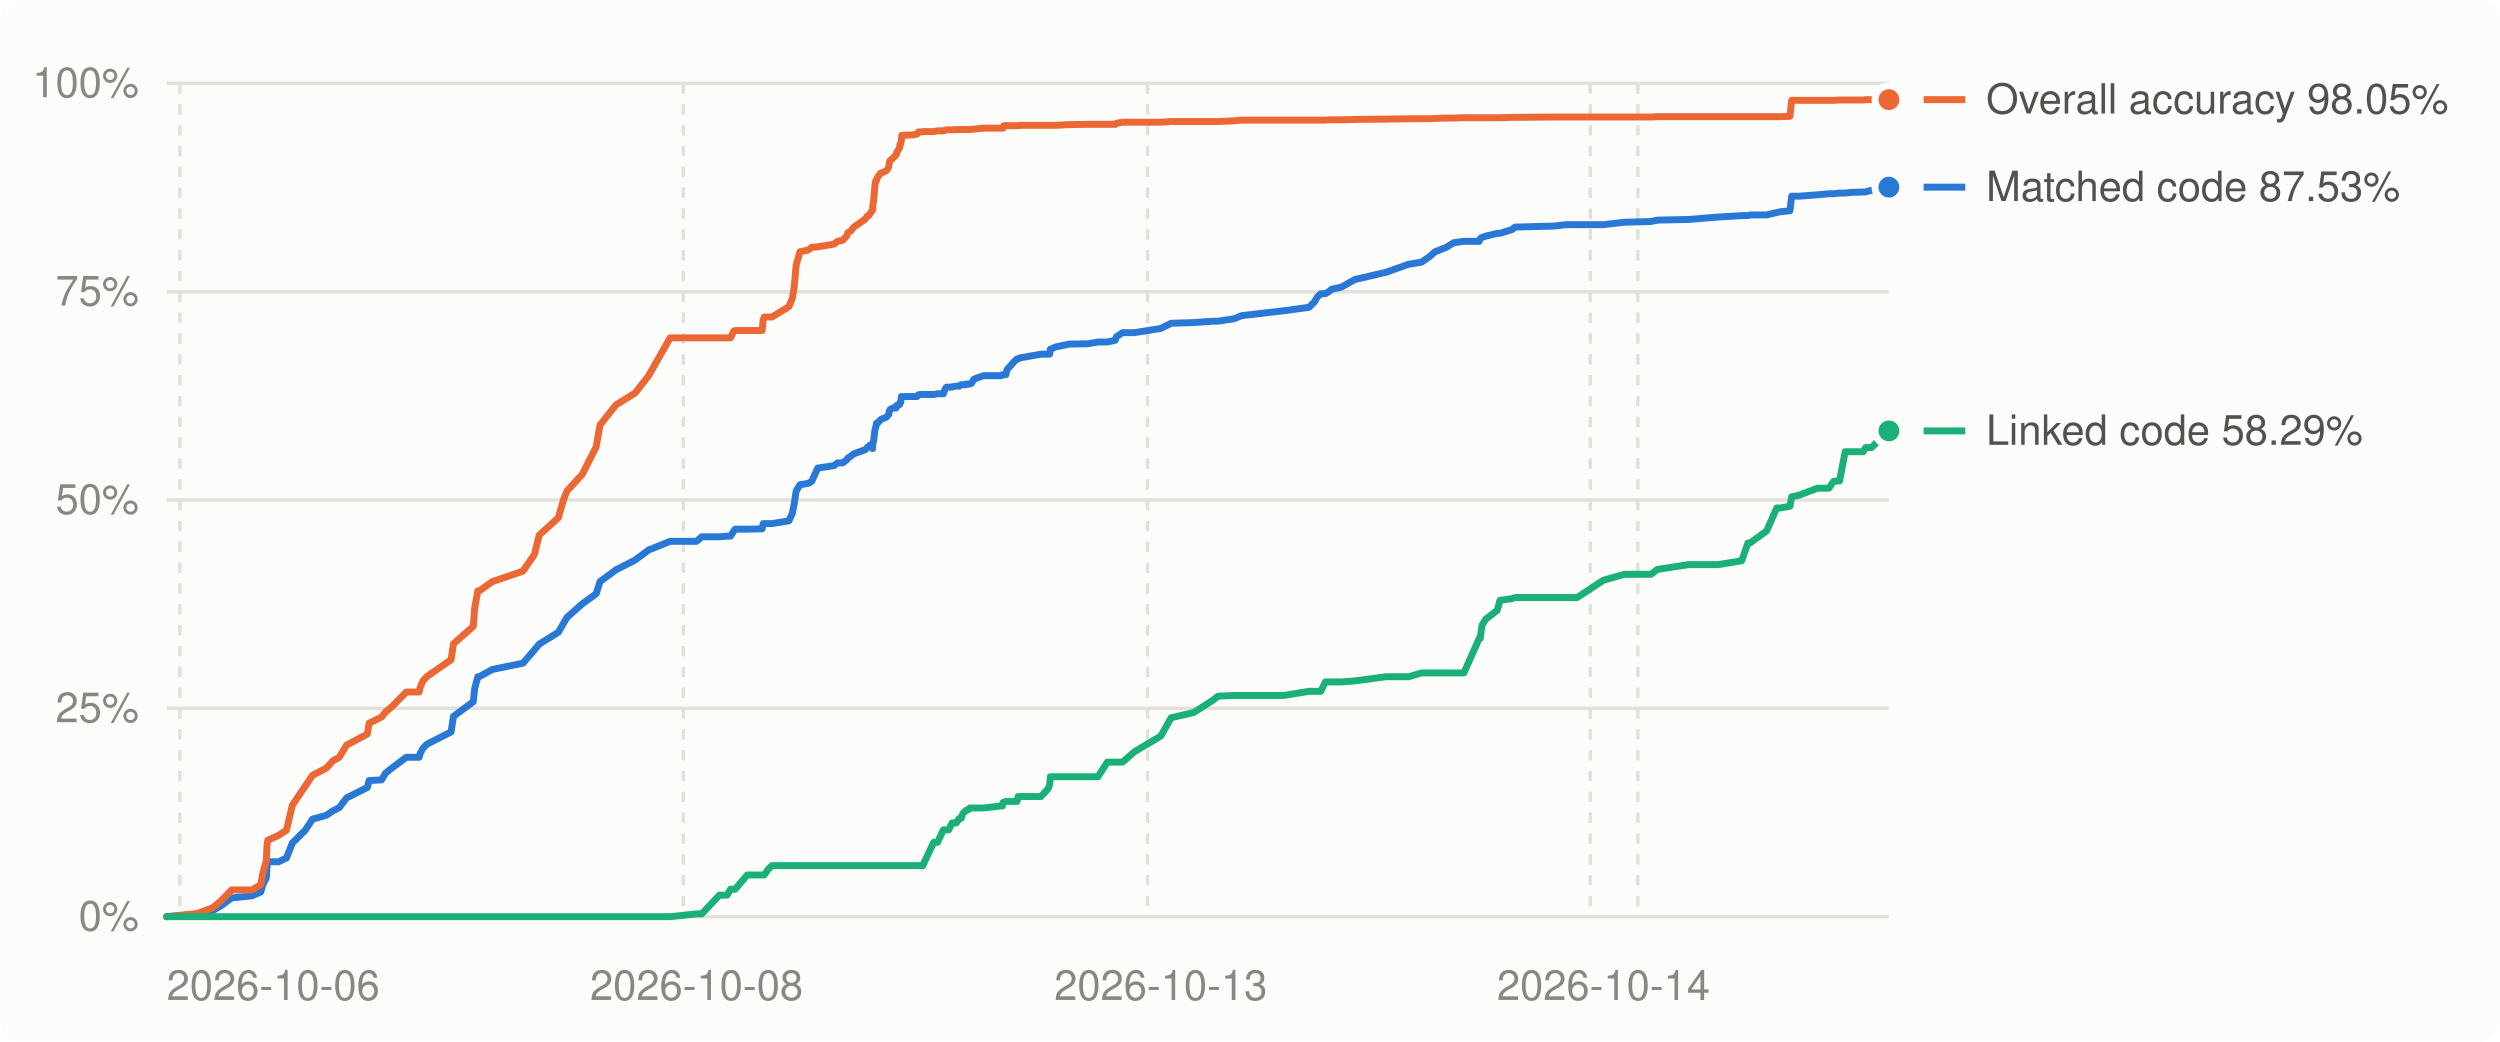
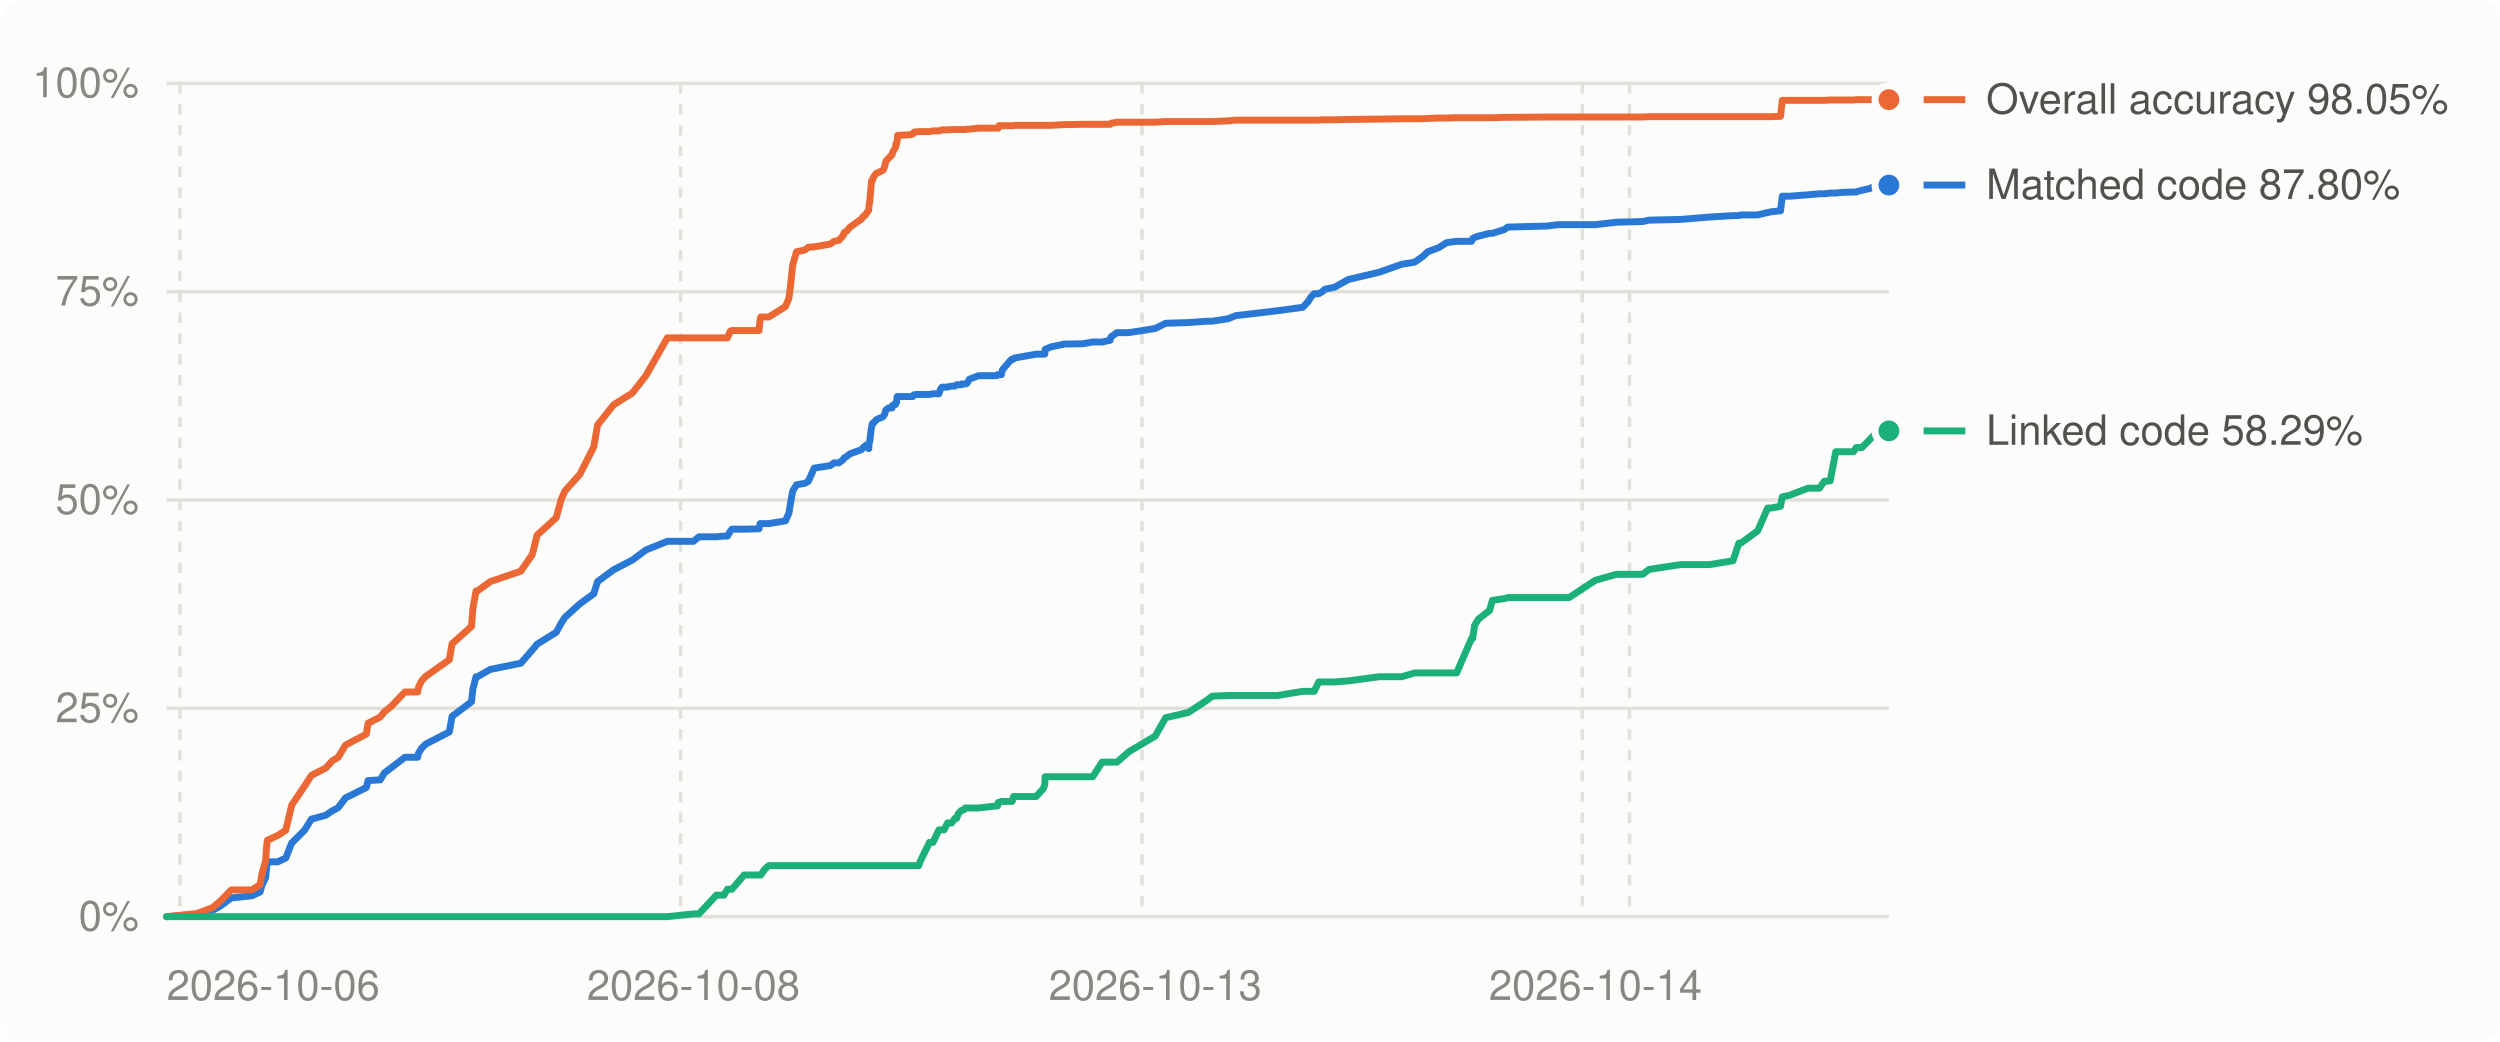
<svg xmlns="http://www.w3.org/2000/svg" viewBox="0 0 720 300" width="720" height="300" role="img" aria-label="Decompilation progress over time">
  <style>
.bg{fill:#fcfcfb}.grid{stroke:#e1e0d9}.muted{fill:#898781}.lbl{fill:#52514e}.ln0{stroke:#2a78d6}.dot0{fill:#2a78d6;stroke:#fcfcfb}.ln1{stroke:#eb6834}.dot1{fill:#eb6834;stroke:#fcfcfb}.ln2{stroke:#1baf7a}.dot2{fill:#1baf7a;stroke:#fcfcfb}
@media (prefers-color-scheme: dark){.bg{fill:#1a1a19}.grid{stroke:#2c2c2a}.muted{fill:#898781}.lbl{fill:#c3c2b7}.ln0{stroke:#3987e5}.dot0{fill:#3987e5;stroke:#1a1a19}.ln1{stroke:#d95926}.dot1{fill:#d95926;stroke:#1a1a19}.ln2{stroke:#199e70}.dot2{fill:#199e70;stroke:#1a1a19}}
text{font:12px -apple-system,BlinkMacSystemFont,'Segoe UI',Helvetica,Arial,sans-serif}
</style>
  <rect class="bg" width="720" height="300" rx="6" />
  <line x1="48" x2="544" y1="264.0" y2="264.0" class="grid" stroke-width="1" />
  <text x="40" y="268.0" class="muted" text-anchor="end">0%</text>
  <line x1="48" x2="544" y1="204.0" y2="204.0" class="grid" stroke-width="1" />
  <text x="40" y="208.0" class="muted" text-anchor="end">25%</text>
  <line x1="48" x2="544" y1="144.0" y2="144.0" class="grid" stroke-width="1" />
  <text x="40" y="148.0" class="muted" text-anchor="end">50%</text>
  <line x1="48" x2="544" y1="84.0" y2="84.0" class="grid" stroke-width="1" />
  <text x="40" y="88.0" class="muted" text-anchor="end">75%</text>
  <line x1="48" x2="544" y1="24.0" y2="24.0" class="grid" stroke-width="1" />
  <text x="40" y="28.0" class="muted" text-anchor="end">100%</text>
  <line x1="51.8" x2="51.8" y1="24" y2="264" class="grid" stroke-width="1" stroke-dasharray="3 3" />
-   <line x1="196.8" x2="196.8" y1="24" y2="264" class="grid" stroke-width="1" stroke-dasharray="3 3" />
-   <line x1="330.5" x2="330.5" y1="24" y2="264" class="grid" stroke-width="1" stroke-dasharray="3 3" />
-   <line x1="458.0" x2="458.0" y1="24" y2="264" class="grid" stroke-width="1" stroke-dasharray="3 3" />
-   <line x1="471.7" x2="471.7" y1="24" y2="264" class="grid" stroke-width="1" stroke-dasharray="3 3" />
+   <line x1="196.0" x2="196.0" y1="24" y2="264" class="grid" stroke-width="1" stroke-dasharray="3 3" />
+   <line x1="328.9" x2="328.9" y1="24" y2="264" class="grid" stroke-width="1" stroke-dasharray="3 3" />
+   <line x1="455.7" x2="455.7" y1="24" y2="264" class="grid" stroke-width="1" stroke-dasharray="3 3" />
+   <line x1="469.3" x2="469.3" y1="24" y2="264" class="grid" stroke-width="1" stroke-dasharray="3 3" />
  <text class="muted" x="48.0" y="288" text-anchor="start">2026-10-06</text>
-   <text class="muted" x="200.6" y="288" text-anchor="middle">2026-10-08</text>
-   <text class="muted" x="334.3" y="288" text-anchor="middle">2026-10-13</text>
-   <text class="muted" x="461.8" y="288" text-anchor="middle">2026-10-14</text>
-   <polyline points="48.0,264.0 55.6,263.4 56.8,263.3 61.3,262.2 63.6,260.9 66.7,258.6 72.6,258.0 75.1,256.9 75.7,254.8 76.7,252.8 76.9,249.7 77.1,248.2 80.2,248.2 82.5,247.1 84.2,242.8 87.9,239.1 90.0,235.9 94.0,234.8 95.9,233.5 97.7,232.6 99.8,229.8 105.8,226.8 106.3,224.8 109.9,224.6 111.1,222.6 113.0,221.1 117.0,218.1 120.7,218.1 121.0,217.0 121.8,215.5 123.0,214.3 129.9,210.8 130.6,206.3 136.3,202.1 136.7,198.4 137.6,194.9 138.0,194.9 141.8,192.8 150.6,191.0 153.9,187.2 155.3,185.5 160.8,182.1 162.3,179.5 163.3,177.8 167.7,173.9 171.7,171.0 172.8,167.5 177.4,164.1 182.9,161.3 186.8,158.4 193.0,155.9 200.6,155.9 202.1,154.6 207.2,154.6 209.4,154.4 210.4,154.4 211.3,153.0 211.7,152.4 215.2,152.4 219.5,152.3 219.8,150.8 220.1,150.8 221.2,150.8 222.3,150.8 227.2,150.0 228.2,147.8 228.7,145.3 229.3,141.4 230.4,139.6 232.8,139.2 233.8,138.6 235.5,134.8 240.2,134.1 241.2,133.3 242.7,133.3 243.9,132.4 244.2,131.9 244.9,131.5 245.0,131.4 245.5,131.0 245.9,130.7 249.2,129.5 249.8,128.8 250.2,128.7 250.5,128.2 251.3,129.2 251.4,127.6 251.6,127.0 252.0,123.7 252.2,123.1 252.4,122.2 252.4,121.9 252.7,121.9 253.6,120.9 254.1,120.6 255.2,120.2 255.5,119.9 256.0,119.3 256.1,118.4 256.3,118.0 257.1,117.5 258.1,117.5 258.2,116.8 259.1,116.5 259.2,115.9 259.4,115.9 259.6,114.2 259.7,114.2 261.5,114.2 263.3,114.2 264.1,114.2 264.5,113.7 264.5,113.7 265.3,113.6 265.8,113.6 266.3,113.6 268.9,113.6 270.0,113.4 271.7,113.4 272.2,112.0 272.6,111.5 273.2,111.5 274.2,111.5 274.2,111.4 275.4,111.2 276.3,111.2 276.8,110.8 277.3,110.8 278.2,110.8 278.2,110.6 278.9,110.6 279.1,110.6 279.3,110.6 279.8,110.4 280.5,109.2 283.2,108.2 288.4,108.2 288.7,107.9 288.9,107.9 289.1,107.9 289.3,107.9 289.7,107.9 290.0,106.5 292.3,103.9 292.5,103.8 292.7,103.5 292.9,103.4 293.2,103.4 293.6,103.1 299.8,102.0 301.9,102.0 302.3,102.0 302.5,100.6 304.1,99.9 307.5,99.2 307.7,99.1 313.3,99.0 316.2,98.5 318.9,98.5 321.2,98.0 321.3,97.5 321.5,97.0 323.3,95.8 326.7,95.8 334.3,94.6 337.3,93.1 343.8,92.9 349.4,92.5 350.8,92.5 355.4,91.8 357.6,90.9 369.7,89.5 377.0,88.5 378.6,86.9 379.4,85.5 380.4,84.6 381.7,84.6 382.7,84.0 383.5,83.3 386.3,82.7 390.2,80.5 399.2,78.4 405.7,76.1 409.4,75.5 411.7,73.9 413.3,72.5 416.4,71.3 418.7,69.9 421.6,69.5 426.0,69.5 426.3,68.7 426.8,68.4 427.9,68.0 431.2,67.2 432.0,67.2 435.5,66.1 436.3,65.4 447.7,65.1 451.0,64.7 454.2,64.7 461.8,64.7 467.8,64.0 475.5,63.8 477.3,63.4 486.4,63.2 494.9,62.5 501.6,62.1 503.4,62.1 504.0,61.9 508.8,61.9 511.7,61.2 512.7,61.0 515.5,60.7 516.0,56.5 518.2,56.5 523.4,56.1 526.7,55.8 528.1,55.8 529.8,55.6 531.4,55.6 533.3,55.4 536.6,55.3 537.3,55.3 537.5,55.2 539.0,54.8 541.3,54.3 541.9,53.9 544.0,53.9" fill="none" class="ln0" stroke-width="2" stroke-linejoin="round" stroke-linecap="round" />
-   <polyline points="48.0,264.0 55.6,263.2 56.8,263.1 61.3,261.4 63.6,259.5 66.7,256.3 72.6,256.3 75.1,254.8 75.7,251.4 76.7,247.9 76.9,243.5 77.1,242.0 80.2,240.6 82.5,239.1 84.2,231.9 87.9,226.4 90.0,223.3 94.0,221.2 95.9,219.1 97.7,218.1 99.8,214.6 105.8,211.4 106.3,208.3 109.9,206.5 111.1,205.0 113.0,203.4 117.0,199.3 120.7,199.3 121.0,198.0 121.8,196.1 123.0,194.8 129.9,190.0 130.6,185.4 136.3,180.4 136.7,175.2 137.6,170.2 138.0,170.2 141.8,167.5 150.6,164.5 153.9,159.7 155.3,154.1 160.8,149.1 162.3,143.9 163.3,141.4 167.7,136.6 171.7,128.7 172.8,122.4 177.4,116.6 182.9,113.2 186.8,108.2 193.0,97.3 200.6,97.3 202.1,97.3 207.2,97.3 209.4,97.3 210.4,97.3 211.3,95.4 211.7,95.2 215.2,95.2 219.5,95.2 219.8,92.1 220.1,91.3 221.2,91.3 222.3,91.3 227.2,88.3 228.2,85.9 228.7,82.9 229.3,76.3 230.4,72.5 232.8,72.0 233.8,71.2 235.5,71.1 240.2,70.3 241.2,69.5 242.7,69.2 243.9,67.9 244.2,67.0 244.9,66.6 245.0,66.5 245.5,65.9 245.9,65.4 249.2,63.1 249.8,62.2 250.2,62.1 250.5,61.6 251.3,60.5 251.4,58.9 251.6,57.9 252.0,53.2 252.2,52.1 252.4,52.1 252.4,51.8 252.7,51.1 253.6,49.9 254.1,49.7 255.2,49.2 255.5,48.9 256.0,47.9 256.1,47.0 256.3,46.3 257.1,45.6 258.1,44.6 258.2,44.0 259.1,42.5 259.2,41.5 259.4,41.5 259.6,40.4 259.7,39.0 261.5,38.9 263.3,38.8 264.1,38.6 264.5,38.1 264.5,38.0 265.3,38.0 265.8,37.9 266.3,37.9 268.9,37.9 270.0,37.7 271.7,37.7 272.2,37.5 272.6,37.4 273.2,37.4 274.2,37.4 274.2,37.4 275.4,37.3 276.3,37.3 276.8,37.3 277.3,37.3 278.2,37.3 278.2,37.3 278.9,37.3 279.1,37.3 279.3,37.3 279.8,37.2 280.5,37.2 283.2,36.9 288.4,36.9 288.7,36.9 288.9,36.9 289.1,36.2 289.3,36.2 289.7,36.2 290.0,36.2 292.3,36.2 292.5,36.2 292.7,36.2 292.9,36.2 293.2,36.2 293.6,36.1 299.8,36.1 301.9,36.1 302.3,36.1 302.5,36.1 304.1,36.1 307.5,35.9 307.7,35.9 313.3,35.8 316.2,35.8 318.9,35.8 321.2,35.8 321.3,35.8 321.5,35.5 323.3,35.2 326.7,35.2 334.3,35.2 337.3,35.0 343.8,35.0 349.4,35.0 350.8,35.0 355.4,34.8 357.6,34.6 369.7,34.6 377.0,34.6 378.6,34.6 379.4,34.6 380.4,34.6 381.7,34.6 382.7,34.5 383.5,34.5 386.3,34.5 390.2,34.4 399.2,34.3 405.7,34.2 409.4,34.2 411.7,34.2 413.3,34.1 416.4,34.0 418.7,34.0 421.6,33.9 426.0,33.9 426.3,33.9 426.8,33.9 427.9,33.9 431.2,33.9 432.0,33.9 435.5,33.8 436.3,33.8 447.7,33.7 451.0,33.7 454.2,33.7 461.8,33.7 467.8,33.7 475.5,33.7 477.3,33.6 486.4,33.6 494.9,33.6 501.6,33.6 503.4,33.6 504.0,33.6 508.8,33.6 511.7,33.6 512.7,33.6 515.5,33.5 516.0,28.9 518.2,28.9 523.4,28.9 526.7,28.9 528.1,28.9 529.8,28.8 531.4,28.8 533.3,28.8 536.6,28.8 537.3,28.7 537.5,28.7 539.0,28.7 541.3,28.7 541.9,28.7 544.0,28.7" fill="none" class="ln1" stroke-width="2" stroke-linejoin="round" stroke-linecap="round" />
-   <polyline points="48.0,264.0 55.6,264.0 56.8,264.0 61.3,264.0 63.6,264.0 66.7,264.0 72.6,264.0 75.1,264.0 75.7,264.0 76.7,264.0 76.9,264.0 77.1,264.0 80.2,264.0 82.5,264.0 84.2,264.0 87.9,264.0 90.0,264.0 94.0,264.0 95.9,264.0 97.7,264.0 99.8,264.0 105.8,264.0 106.3,264.0 109.9,264.0 111.1,264.0 113.0,264.0 117.0,264.0 120.7,264.0 121.0,264.0 121.8,264.0 123.0,264.0 129.9,264.0 130.6,264.0 136.3,264.0 136.7,264.0 137.6,264.0 138.0,264.0 141.8,264.0 150.6,264.0 153.9,264.0 155.3,264.0 160.8,264.0 162.3,264.0 163.3,264.0 167.7,264.0 171.7,264.0 172.8,264.0 177.4,264.0 182.9,264.0 186.8,264.0 193.0,264.0 200.6,263.2 202.1,263.2 207.2,257.8 209.4,257.8 210.4,256.1 211.3,256.1 211.7,256.1 215.2,252.0 219.5,252.0 219.8,252.0 220.1,252.0 221.2,250.4 222.3,249.3 227.2,249.3 228.2,249.3 228.7,249.3 229.3,249.3 230.4,249.3 232.8,249.3 233.8,249.3 235.5,249.3 240.2,249.3 241.2,249.3 242.7,249.3 243.9,249.3 244.2,249.3 244.9,249.3 245.0,249.3 245.5,249.3 245.9,249.3 249.2,249.3 249.8,249.3 250.2,249.3 250.5,249.3 251.3,249.3 251.4,249.3 251.6,249.3 252.0,249.3 252.2,249.3 252.4,249.3 252.4,249.3 252.7,249.3 253.6,249.3 254.1,249.3 255.2,249.3 255.5,249.3 256.0,249.3 256.1,249.3 256.3,249.3 257.1,249.3 258.1,249.3 258.2,249.3 259.1,249.3 259.2,249.3 259.4,249.3 259.6,249.3 259.7,249.3 261.5,249.3 263.3,249.3 264.1,249.3 264.5,249.3 264.5,249.3 265.3,249.3 265.8,249.3 266.3,248.1 268.9,242.6 270.0,242.6 271.7,239.0 272.2,239.0 272.6,239.0 273.2,239.0 274.2,237.0 274.2,237.0 275.4,237.0 276.3,235.7 276.8,235.7 277.3,234.3 278.2,233.4 278.2,233.4 278.9,233.2 279.1,232.9 279.3,232.7 279.8,232.7 280.5,232.7 283.2,232.7 288.4,232.1 288.7,232.1 288.9,231.1 289.1,231.1 289.3,231.0 289.7,230.8 290.0,230.8 292.3,230.8 292.5,230.8 292.7,230.8 292.9,230.8 293.2,229.4 293.6,229.4 299.8,229.4 301.9,227.1 302.3,225.9 302.5,223.7 304.1,223.7 307.5,223.7 307.7,223.7 313.3,223.7 316.2,223.7 318.9,219.5 321.2,219.5 321.3,219.5 321.5,219.5 323.3,219.5 326.7,216.5 334.3,212.0 337.3,206.7 343.8,205.2 349.4,201.6 350.8,200.5 355.4,200.3 357.6,200.3 369.7,200.3 377.0,199.1 378.6,199.1 379.4,199.1 380.4,199.1 381.7,196.4 382.7,196.4 383.5,196.4 386.3,196.4 390.2,196.1 399.2,194.9 405.7,194.9 409.4,193.8 411.7,193.8 413.3,193.8 416.4,193.8 418.7,193.8 421.6,193.8 426.0,183.9 426.3,183.9 426.8,180.1 427.9,178.3 431.2,175.8 432.0,172.9 435.5,172.4 436.3,172.1 447.7,172.1 451.0,172.1 454.2,172.1 461.8,167.1 467.8,165.4 475.5,165.4 477.3,164.0 486.4,162.6 494.9,162.6 501.6,161.5 503.4,156.4 504.0,156.4 508.8,152.9 511.7,146.3 512.7,146.3 515.5,145.8 516.0,143.1 518.2,142.6 523.4,140.6 526.7,140.6 528.1,138.6 529.8,138.5 531.4,130.1 533.3,130.1 536.6,130.1 537.3,128.9 537.5,128.9 539.0,128.9 541.3,126.6 541.9,125.8 544.0,124.1" fill="none" class="ln2" stroke-width="2" stroke-linejoin="round" stroke-linecap="round" />
-   <circle cx="544.0" cy="53.9" r="4" class="dot0" stroke-width="2" />
+   <text class="muted" x="199.7" y="288" text-anchor="middle">2026-10-08</text>
+   <text class="muted" x="332.7" y="288" text-anchor="middle">2026-10-13</text>
+   <text class="muted" x="459.5" y="288" text-anchor="middle">2026-10-14</text>
+   <polyline points="48.0,264.0 55.6,263.4 56.7,263.3 61.2,262.2 63.5,260.9 66.6,258.6 72.5,258.0 74.9,256.9 75.5,254.8 76.5,252.8 76.8,249.7 77.0,248.2 80.0,248.2 82.3,247.1 84.0,242.8 87.7,239.1 89.7,235.9 93.8,234.8 95.7,233.5 97.4,232.6 99.5,229.8 105.5,226.8 106.0,224.8 109.5,224.6 110.7,222.6 112.7,221.1 116.6,218.1 120.3,218.1 120.5,217.0 121.4,215.5 122.6,214.3 129.4,210.8 130.2,206.3 135.8,202.1 136.2,198.4 137.1,194.9 137.5,194.9 141.2,192.8 150.0,191.0 153.3,187.2 154.7,185.5 160.2,182.1 161.6,179.5 162.7,177.8 167.0,173.9 171.0,171.0 172.1,167.5 176.7,164.1 182.1,161.3 186.0,158.4 192.2,155.9 199.7,155.9 201.3,154.6 206.3,154.6 208.5,154.4 209.5,154.4 210.3,153.0 210.8,152.4 214.3,152.4 218.6,152.3 218.9,150.8 219.1,150.8 220.2,150.8 221.4,150.8 226.2,150.0 227.2,147.8 227.6,145.3 228.3,141.4 229.4,139.6 231.8,139.2 232.8,138.6 234.5,134.8 239.1,134.1 240.2,133.3 241.6,133.3 242.8,132.4 243.1,131.9 243.8,131.5 243.9,131.4 244.4,131.0 244.8,130.7 248.1,129.5 248.7,128.8 249.1,128.7 249.4,128.2 250.2,129.2 250.3,127.6 250.5,127.0 250.9,123.7 251.0,123.1 251.2,122.2 251.3,121.9 251.5,121.9 252.4,120.9 252.9,120.6 254.0,120.2 254.4,119.9 254.8,119.3 255.0,118.4 255.2,118.0 255.9,117.5 256.9,117.5 257.0,116.8 257.9,116.5 258.0,115.9 258.2,115.9 258.4,114.2 258.5,114.2 260.3,114.2 262.1,114.2 262.9,114.2 263.2,113.7 263.3,113.7 264.1,113.6 264.6,113.6 265.0,113.6 267.7,113.6 268.7,113.4 270.4,113.4 270.9,112.0 271.3,111.5 271.9,111.5 272.9,111.5 273.0,111.4 274.1,111.2 275.0,111.2 275.5,110.8 276.0,110.8 276.9,110.8 276.9,110.6 277.6,110.6 277.8,110.6 278.0,110.6 278.5,110.4 279.2,109.2 281.8,108.2 287.0,108.2 287.3,107.9 287.5,107.9 287.7,107.9 288.0,107.9 288.4,107.9 288.7,106.5 290.9,103.9 291.2,103.8 291.3,103.5 291.5,103.4 291.9,103.4 292.2,103.1 298.4,102.0 300.5,102.0 300.9,102.0 301.0,100.6 302.7,99.9 306.1,99.2 306.3,99.1 311.8,99.0 314.7,98.5 317.4,98.5 319.7,98.0 319.8,97.5 320.0,97.0 321.7,95.8 325.1,95.8 332.7,94.6 335.7,93.1 342.2,92.9 347.7,92.5 349.1,92.5 353.7,91.8 355.9,90.9 367.9,89.5 375.2,88.5 376.7,86.9 377.6,85.5 378.5,84.6 379.8,84.6 380.8,84.0 381.6,83.3 384.4,82.7 388.3,80.5 397.2,78.4 403.7,76.1 407.4,75.5 409.7,73.9 411.2,72.5 414.4,71.3 416.6,69.9 419.5,69.5 423.8,69.5 424.1,68.7 424.7,68.4 425.8,68.0 429.0,67.2 429.8,67.2 433.3,66.1 434.2,65.4 445.5,65.1 448.7,64.7 451.9,64.7 459.5,64.7 465.5,64.0 473.1,63.8 474.9,63.4 484.0,63.2 492.4,62.5 499.1,62.1 500.8,62.1 501.4,61.9 506.2,61.9 509.1,61.2 510.1,61.0 512.8,60.7 513.3,56.5 515.5,56.5 520.7,56.1 524.0,55.8 525.4,55.8 527.1,55.6 528.7,55.6 530.6,55.4 533.8,55.3 534.6,55.3 534.7,55.2 536.2,54.8 538.5,54.3 539.2,53.9 541.2,53.9 544.0,53.3" fill="none" class="ln0" stroke-width="2" stroke-linejoin="round" stroke-linecap="round" />
+   <polyline points="48.0,264.0 55.6,263.2 56.7,263.1 61.2,261.4 63.5,259.5 66.6,256.3 72.5,256.3 74.9,254.8 75.5,251.4 76.5,247.9 76.8,243.5 77.0,242.0 80.0,240.6 82.3,239.1 84.0,231.9 87.7,226.4 89.7,223.3 93.8,221.2 95.7,219.1 97.4,218.1 99.5,214.6 105.5,211.4 106.0,208.3 109.5,206.5 110.7,205.0 112.7,203.4 116.6,199.3 120.3,199.3 120.5,198.0 121.4,196.1 122.6,194.8 129.4,190.0 130.2,185.4 135.8,180.4 136.2,175.2 137.1,170.2 137.5,170.2 141.2,167.5 150.0,164.5 153.3,159.7 154.7,154.1 160.2,149.1 161.6,143.9 162.7,141.4 167.0,136.6 171.0,128.7 172.1,122.4 176.7,116.6 182.1,113.2 186.0,108.2 192.2,97.3 199.7,97.3 201.3,97.3 206.3,97.3 208.5,97.3 209.5,97.3 210.3,95.4 210.8,95.2 214.3,95.2 218.6,95.2 218.9,92.1 219.1,91.3 220.2,91.3 221.4,91.3 226.2,88.3 227.2,85.9 227.6,82.9 228.3,76.3 229.4,72.5 231.8,72.0 232.8,71.2 234.5,71.1 239.1,70.3 240.2,69.5 241.6,69.2 242.8,67.9 243.1,67.0 243.8,66.6 243.9,66.5 244.4,65.9 244.8,65.4 248.1,63.1 248.7,62.2 249.1,62.1 249.4,61.6 250.2,60.5 250.3,58.9 250.5,57.9 250.9,53.2 251.0,52.1 251.2,52.1 251.3,51.8 251.5,51.1 252.4,49.9 252.9,49.7 254.0,49.2 254.4,48.9 254.8,47.9 255.0,47.0 255.2,46.3 255.9,45.6 256.9,44.6 257.0,44.0 257.9,42.5 258.0,41.5 258.2,41.5 258.4,40.4 258.5,39.0 260.3,38.9 262.1,38.8 262.9,38.6 263.2,38.1 263.3,38.0 264.1,38.0 264.6,37.9 265.0,37.9 267.7,37.9 268.7,37.7 270.4,37.7 270.9,37.5 271.3,37.4 271.9,37.4 272.9,37.4 273.0,37.4 274.1,37.3 275.0,37.3 275.5,37.3 276.0,37.3 276.9,37.3 276.9,37.3 277.6,37.3 277.8,37.3 278.0,37.3 278.5,37.2 279.2,37.2 281.8,36.9 287.0,36.9 287.3,36.9 287.5,36.9 287.7,36.2 288.0,36.2 288.4,36.2 288.7,36.2 290.9,36.2 291.2,36.2 291.3,36.2 291.5,36.2 291.9,36.2 292.2,36.1 298.4,36.1 300.5,36.1 300.9,36.1 301.0,36.1 302.7,36.1 306.1,35.9 306.3,35.9 311.8,35.8 314.7,35.8 317.4,35.8 319.7,35.8 319.8,35.8 320.0,35.5 321.7,35.2 325.1,35.2 332.7,35.2 335.7,35.0 342.2,35.0 347.7,35.0 349.1,35.0 353.7,34.8 355.9,34.6 367.9,34.6 375.2,34.6 376.7,34.6 377.6,34.6 378.5,34.6 379.8,34.6 380.8,34.5 381.6,34.5 384.4,34.5 388.3,34.4 397.2,34.3 403.7,34.2 407.4,34.2 409.7,34.2 411.2,34.1 414.4,34.0 416.6,34.0 419.5,33.9 423.8,33.9 424.1,33.9 424.7,33.9 425.8,33.9 429.0,33.9 429.8,33.9 433.3,33.8 434.2,33.8 445.5,33.7 448.7,33.7 451.9,33.7 459.5,33.7 465.5,33.7 473.1,33.7 474.9,33.6 484.0,33.6 492.4,33.6 499.1,33.6 500.8,33.6 501.4,33.6 506.2,33.6 509.1,33.6 510.1,33.6 512.8,33.5 513.3,28.9 515.5,28.9 520.7,28.9 524.0,28.9 525.4,28.9 527.1,28.8 528.7,28.8 530.6,28.8 533.8,28.8 534.6,28.7 534.7,28.7 536.2,28.7 538.5,28.7 539.2,28.7 541.2,28.7 544.0,28.7" fill="none" class="ln1" stroke-width="2" stroke-linejoin="round" stroke-linecap="round" />
+   <polyline points="48.0,264.0 55.6,264.0 56.7,264.0 61.2,264.0 63.5,264.0 66.6,264.0 72.5,264.0 74.9,264.0 75.5,264.0 76.5,264.0 76.8,264.0 77.0,264.0 80.0,264.0 82.3,264.0 84.0,264.0 87.7,264.0 89.7,264.0 93.8,264.0 95.7,264.0 97.4,264.0 99.5,264.0 105.5,264.0 106.0,264.0 109.5,264.0 110.7,264.0 112.7,264.0 116.6,264.0 120.3,264.0 120.5,264.0 121.4,264.0 122.6,264.0 129.4,264.0 130.2,264.0 135.8,264.0 136.2,264.0 137.1,264.0 137.5,264.0 141.2,264.0 150.0,264.0 153.3,264.0 154.7,264.0 160.2,264.0 161.6,264.0 162.7,264.0 167.0,264.0 171.0,264.0 172.1,264.0 176.7,264.0 182.1,264.0 186.0,264.0 192.2,264.0 199.7,263.2 201.3,263.2 206.3,257.8 208.5,257.8 209.5,256.1 210.3,256.1 210.8,256.1 214.3,252.0 218.6,252.0 218.9,252.0 219.1,252.0 220.2,250.4 221.4,249.3 226.2,249.3 227.2,249.3 227.6,249.3 228.3,249.3 229.4,249.3 231.8,249.3 232.8,249.3 234.5,249.3 239.1,249.3 240.2,249.3 241.6,249.3 242.8,249.3 243.1,249.3 243.8,249.3 243.9,249.3 244.4,249.3 244.8,249.3 248.1,249.3 248.7,249.3 249.1,249.3 249.4,249.3 250.2,249.3 250.3,249.3 250.5,249.3 250.9,249.3 251.0,249.3 251.2,249.3 251.3,249.3 251.5,249.3 252.4,249.3 252.9,249.3 254.0,249.3 254.4,249.3 254.8,249.3 255.0,249.3 255.2,249.3 255.9,249.3 256.9,249.3 257.0,249.3 257.9,249.3 258.0,249.3 258.2,249.3 258.4,249.3 258.5,249.3 260.3,249.3 262.1,249.3 262.9,249.3 263.2,249.3 263.3,249.3 264.1,249.3 264.6,249.3 265.0,248.1 267.7,242.6 268.7,242.6 270.4,239.0 270.9,239.0 271.3,239.0 271.9,239.0 272.9,237.0 273.0,237.0 274.1,237.0 275.0,235.7 275.5,235.7 276.0,234.3 276.9,233.4 276.9,233.4 277.6,233.2 277.8,232.9 278.0,232.7 278.5,232.7 279.2,232.7 281.8,232.7 287.0,232.1 287.3,232.1 287.5,231.1 287.7,231.1 288.0,231.0 288.4,230.8 288.7,230.8 290.9,230.8 291.2,230.8 291.3,230.8 291.5,230.8 291.9,229.4 292.2,229.4 298.4,229.4 300.5,227.1 300.9,225.9 301.0,223.7 302.7,223.7 306.1,223.7 306.3,223.7 311.8,223.7 314.7,223.7 317.4,219.5 319.7,219.5 319.8,219.5 320.0,219.5 321.7,219.5 325.1,216.5 332.7,212.0 335.7,206.7 342.2,205.2 347.7,201.6 349.1,200.5 353.7,200.3 355.9,200.3 367.9,200.3 375.2,199.1 376.7,199.1 377.6,199.1 378.5,199.1 379.8,196.4 380.8,196.4 381.6,196.4 384.4,196.4 388.3,196.1 397.2,194.9 403.7,194.9 407.4,193.8 409.7,193.8 411.2,193.8 414.4,193.8 416.6,193.8 419.5,193.8 423.8,183.9 424.1,183.9 424.7,180.1 425.8,178.3 429.0,175.8 429.8,172.9 433.3,172.4 434.2,172.1 445.5,172.1 448.7,172.1 451.9,172.1 459.5,167.1 465.5,165.4 473.1,165.4 474.9,164.0 484.0,162.6 492.4,162.6 499.1,161.5 500.8,156.4 501.4,156.4 506.2,152.9 509.1,146.3 510.1,146.3 512.8,145.8 513.3,143.1 515.5,142.6 520.7,140.6 524.0,140.6 525.4,138.6 527.1,138.5 528.7,130.1 530.6,130.1 533.8,130.1 534.6,128.9 534.7,128.9 536.2,128.9 538.5,126.6 539.2,125.8 541.2,124.1 544.0,124.1" fill="none" class="ln2" stroke-width="2" stroke-linejoin="round" stroke-linecap="round" />
+   <circle cx="544.0" cy="53.3" r="4" class="dot0" stroke-width="2" />
  <circle cx="544.0" cy="28.7" r="4" class="dot1" stroke-width="2" />
  <circle cx="544.0" cy="124.1" r="4" class="dot2" stroke-width="2" />
  <line x1="554" x2="566" y1="124.1" y2="124.1" class="ln2" stroke-width="2" />
  <text class="lbl" x="572" y="128.1">Linked code 58.29%</text>
-   <line x1="554" x2="566" y1="53.9" y2="53.9" class="ln0" stroke-width="2" />
-   <text class="lbl" x="572" y="57.9">Matched code 87.53%</text>
+   <line x1="554" x2="566" y1="53.3" y2="53.3" class="ln0" stroke-width="2" />
+   <text class="lbl" x="572" y="57.3">Matched code 87.80%</text>
  <line x1="554" x2="566" y1="28.7" y2="28.7" class="ln1" stroke-width="2" />
  <text class="lbl" x="572" y="32.7">Overall accuracy 98.05%</text>
</svg>
